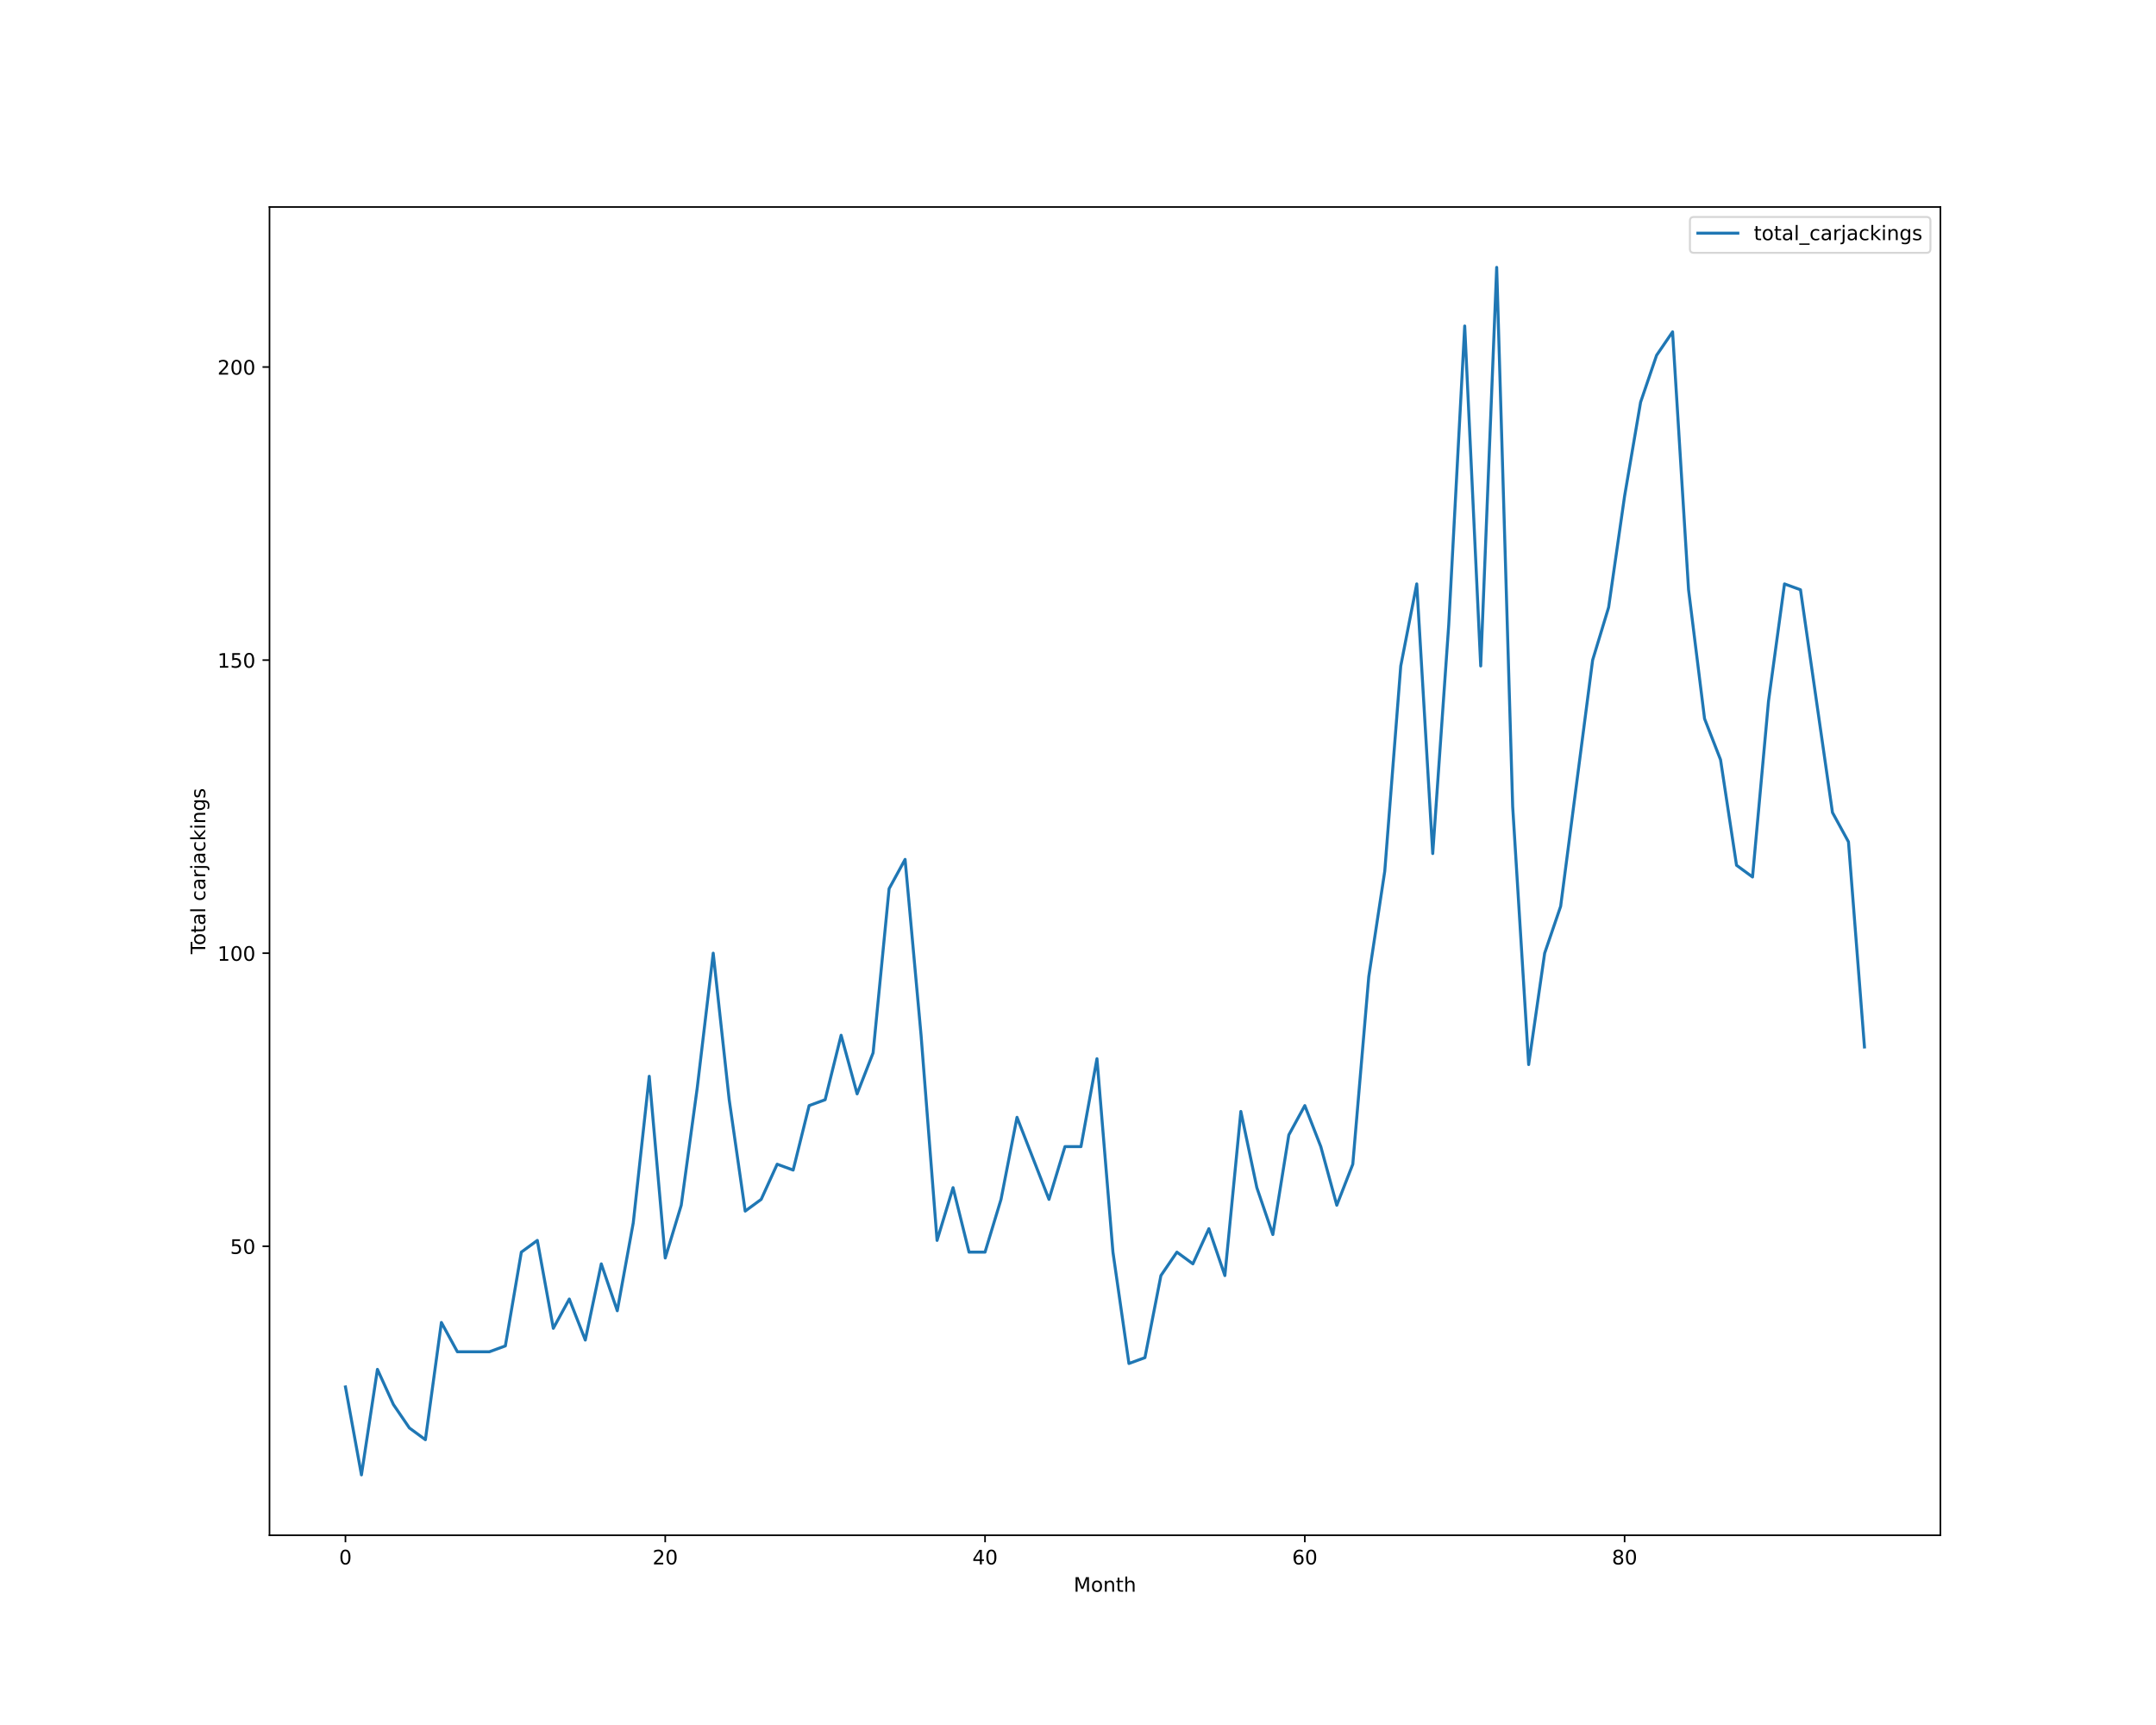
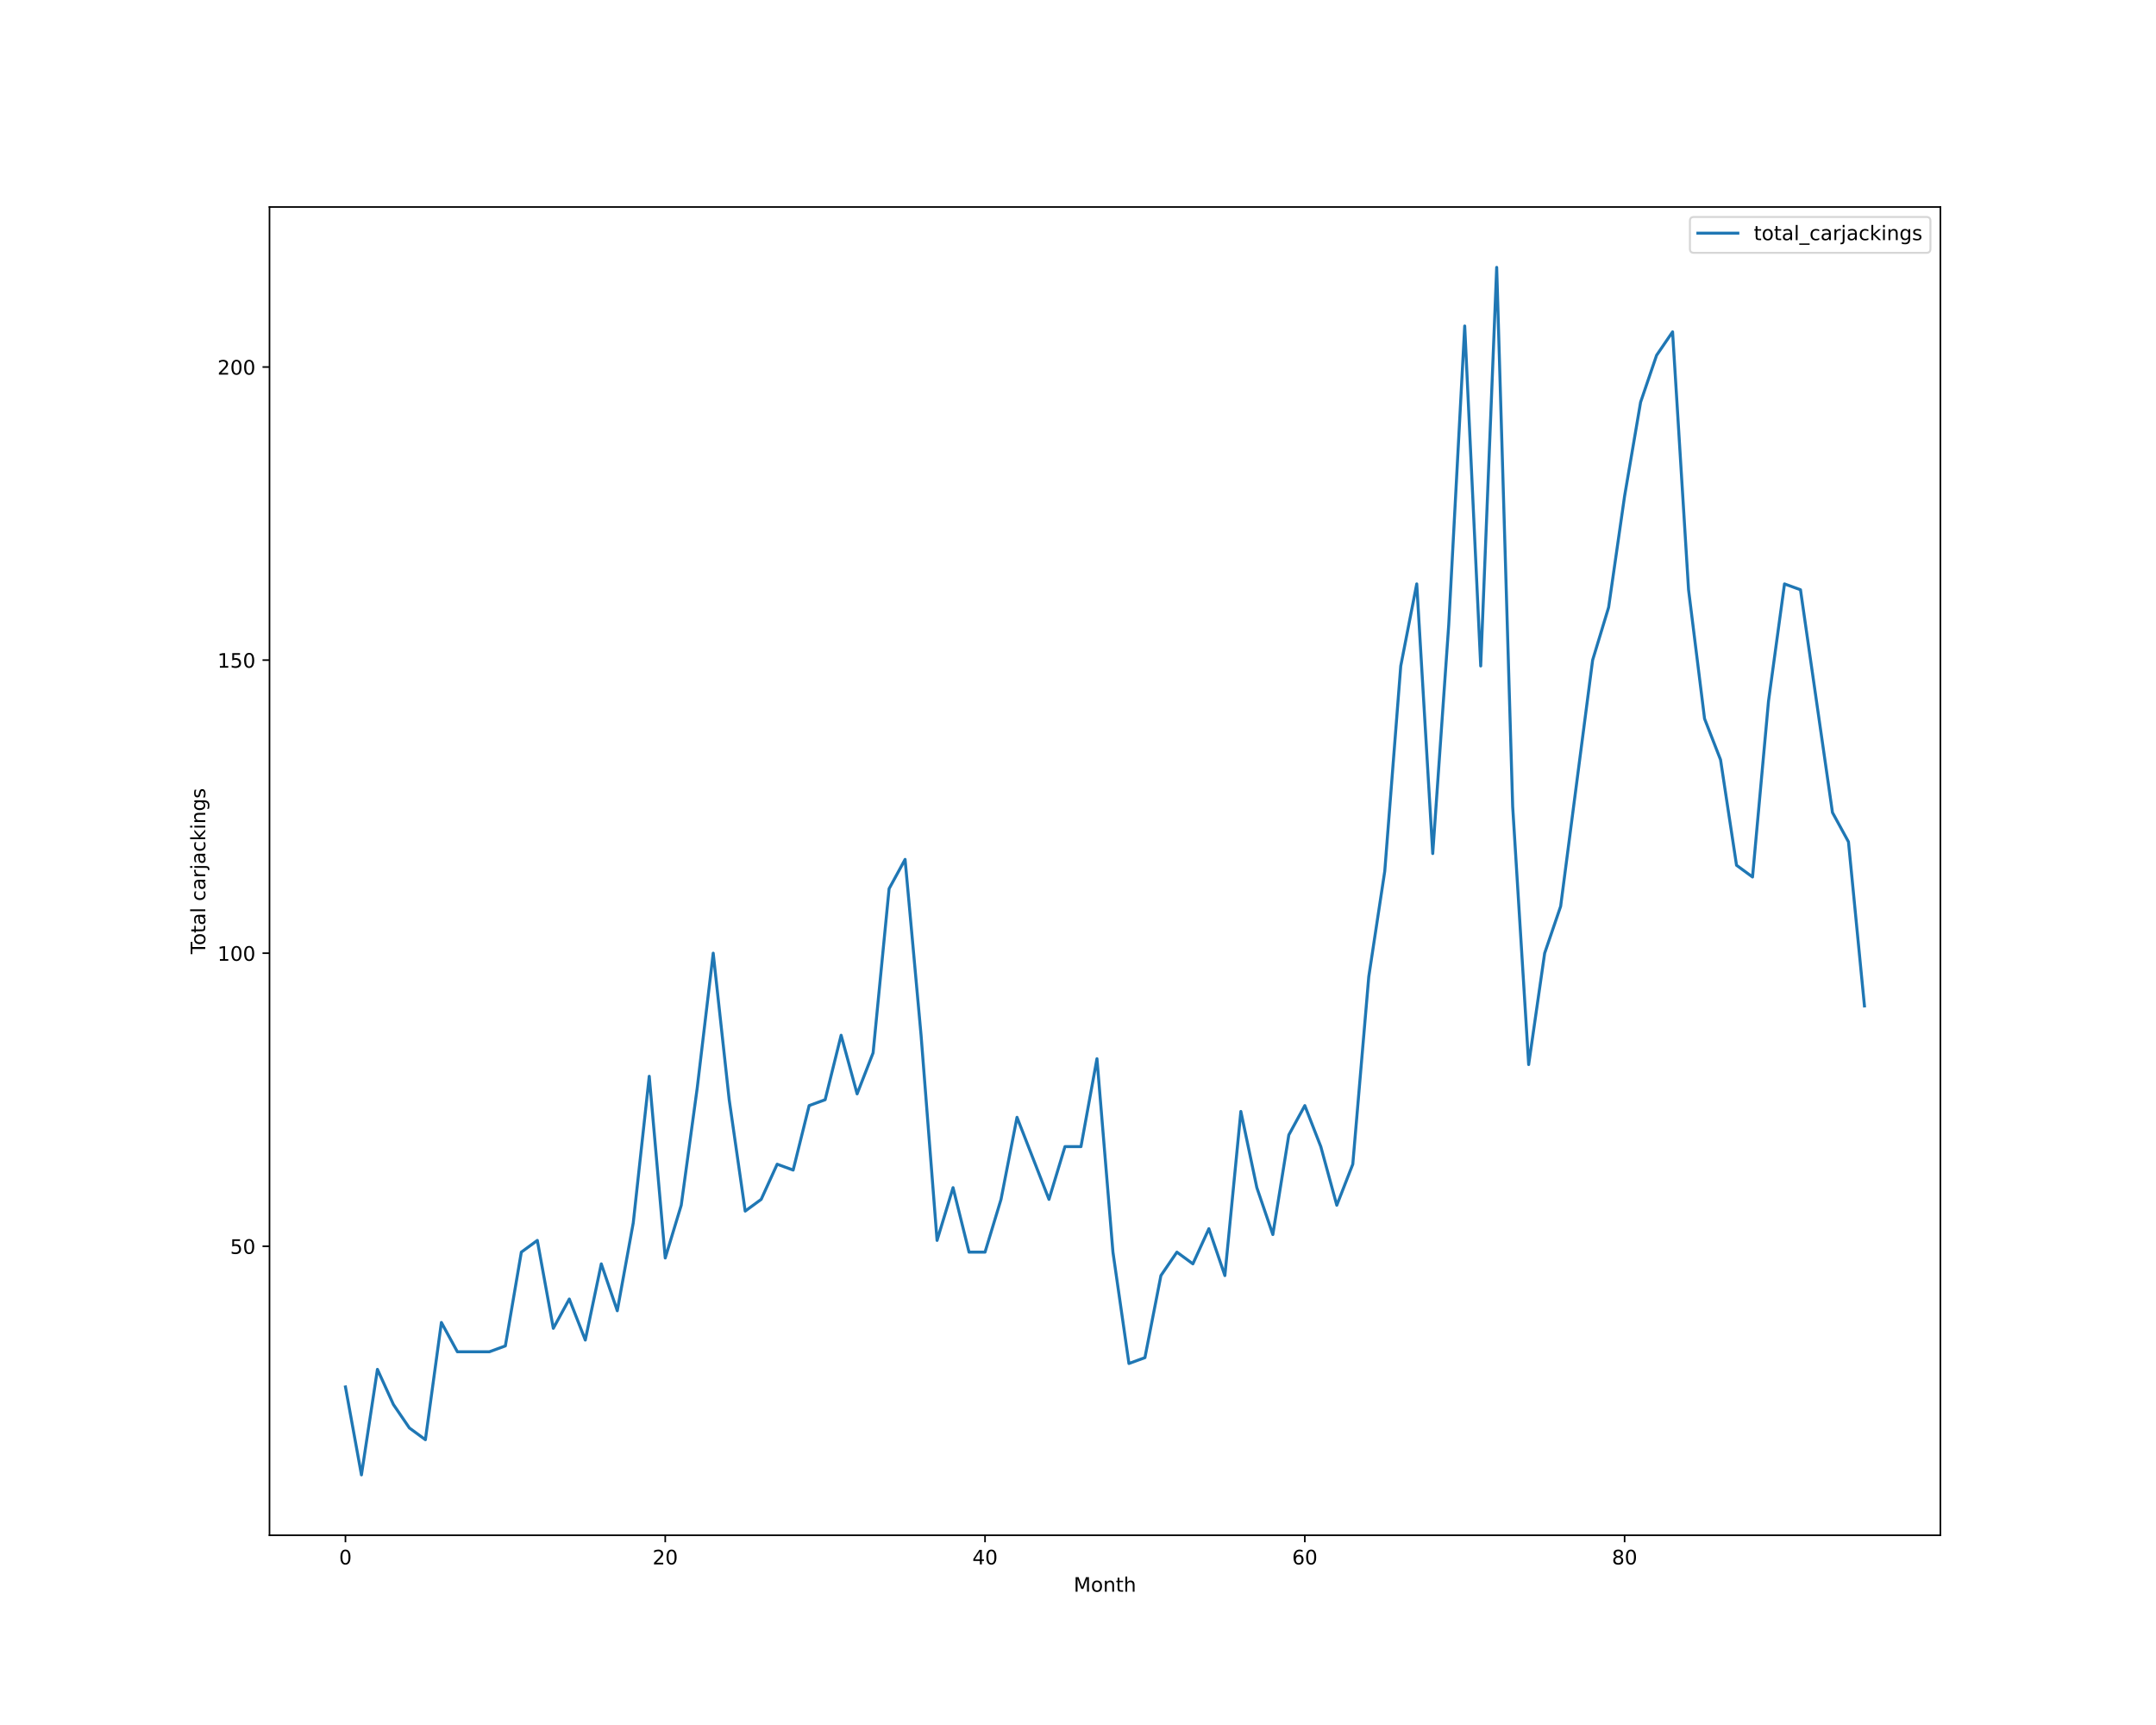
<svg xmlns="http://www.w3.org/2000/svg" xmlns:xlink="http://www.w3.org/1999/xlink" height="864pt" version="1.1" viewBox="0 0 1080 864" width="1080pt">
  <defs>
    <style type="text/css">*{stroke-linecap:butt;stroke-linejoin:round;}</style>
  </defs>
  <g id="figure_1">
    <g id="patch_1">
      <path d="M 0 864  L 1080 864  L 1080 0  L 0 0  z " style="fill:#ffffff;" />
    </g>
    <g id="axes_1">
      <g id="patch_2">
        <path d="M 135 768.96  L 972 768.96  L 972 103.68  L 135 103.68  z " style="fill:#ffffff;" />
      </g>
      <g id="matplotlib.axis_1">
        <g id="xtick_1">
          <g id="line2d_1">
            <defs>
-               <path d="M 0 0  L 0 3.5  " id="m2de3e67a7a" style="stroke:#000000;stroke-width:0.8;" />
-             </defs>
-             <g>
-               <use style="stroke:#000000;stroke-width:0.8;" x="173.045" xlink:href="#m2de3e67a7a" y="768.96" />
+               <path d="M 0 0  L 0 3.5  " id="m88120ec8f0" style="stroke:#000000;stroke-width:0.8;" />
+             </defs>
+             <g>
+               <use style="stroke:#000000;stroke-width:0.8;" x="173.045" xlink:href="#m88120ec8f0" y="768.96" />
            </g>
          </g>
          <g id="text_1">
            <g transform="translate(169.8642 783.5584)scale(0.1 -0.1)">
              <defs>
                <path d="M 2034 4250  Q 1547 4250 1301 3770  Q 1056 3291 1056 2328  Q 1056 1369 1301 889  Q 1547 409 2034 409  Q 2525 409 2770 889  Q 3016 1369 3016 2328  Q 3016 3291 2770 3770  Q 2525 4250 2034 4250  z M 2034 4750  Q 2819 4750 3233 4129  Q 3647 3509 3647 2328  Q 3647 1150 3233 529  Q 2819 -91 2034 -91  Q 1250 -91 836 529  Q 422 1150 422 2328  Q 422 3509 836 4129  Q 1250 4750 2034 4750  z " id="DejaVuSans-30" transform="scale(0.015625)" />
              </defs>
              <use xlink:href="#DejaVuSans-30" />
            </g>
          </g>
        </g>
        <g id="xtick_2">
          <g id="line2d_2">
            <g>
-               <use style="stroke:#000000;stroke-width:0.8;" x="333.237" xlink:href="#m2de3e67a7a" y="768.96" />
+               <use style="stroke:#000000;stroke-width:0.8;" x="333.237" xlink:href="#m88120ec8f0" y="768.96" />
            </g>
          </g>
          <g id="text_2">
            <g transform="translate(326.8743 783.5584)scale(0.1 -0.1)">
              <defs>
                <path d="M 1228 531  L 3431 531  L 3431 0  L 469 0  L 469 531  Q 828 903 1448 1529  Q 2069 2156 2228 2338  Q 2531 2678 2651 2914  Q 2772 3150 2772 3378  Q 2772 3750 2511 3984  Q 2250 4219 1831 4219  Q 1534 4219 1204 4116  Q 875 4013 500 3803  L 500 4441  Q 881 4594 1212 4672  Q 1544 4750 1819 4750  Q 2544 4750 2975 4387  Q 3406 4025 3406 3419  Q 3406 3131 3298 2873  Q 3191 2616 2906 2266  Q 2828 2175 2409 1742  Q 1991 1309 1228 531  z " id="DejaVuSans-32" transform="scale(0.015625)" />
              </defs>
              <use xlink:href="#DejaVuSans-32" />
              <use x="63.623" xlink:href="#DejaVuSans-30" />
            </g>
          </g>
        </g>
        <g id="xtick_3">
          <g id="line2d_3">
            <g>
-               <use style="stroke:#000000;stroke-width:0.8;" x="493.428" xlink:href="#m2de3e67a7a" y="768.96" />
+               <use style="stroke:#000000;stroke-width:0.8;" x="493.428" xlink:href="#m88120ec8f0" y="768.96" />
            </g>
          </g>
          <g id="text_3">
            <g transform="translate(487.0657 783.5584)scale(0.1 -0.1)">
              <defs>
                <path d="M 2419 4116  L 825 1625  L 2419 1625  L 2419 4116  z M 2253 4666  L 3047 4666  L 3047 1625  L 3713 1625  L 3713 1100  L 3047 1100  L 3047 0  L 2419 0  L 2419 1100  L 313 1100  L 313 1709  L 2253 4666  z " id="DejaVuSans-34" transform="scale(0.015625)" />
              </defs>
              <use xlink:href="#DejaVuSans-34" />
              <use x="63.623" xlink:href="#DejaVuSans-30" />
            </g>
          </g>
        </g>
        <g id="xtick_4">
          <g id="line2d_4">
            <g>
-               <use style="stroke:#000000;stroke-width:0.8;" x="653.62" xlink:href="#m2de3e67a7a" y="768.96" />
+               <use style="stroke:#000000;stroke-width:0.8;" x="653.62" xlink:href="#m88120ec8f0" y="768.96" />
            </g>
          </g>
          <g id="text_4">
            <g transform="translate(647.2571 783.5584)scale(0.1 -0.1)">
              <defs>
                <path d="M 2113 2584  Q 1688 2584 1439 2293  Q 1191 2003 1191 1497  Q 1191 994 1439 701  Q 1688 409 2113 409  Q 2538 409 2786 701  Q 3034 994 3034 1497  Q 3034 2003 2786 2293  Q 2538 2584 2113 2584  z M 3366 4563  L 3366 3988  Q 3128 4100 2886 4159  Q 2644 4219 2406 4219  Q 1781 4219 1451 3797  Q 1122 3375 1075 2522  Q 1259 2794 1537 2939  Q 1816 3084 2150 3084  Q 2853 3084 3261 2657  Q 3669 2231 3669 1497  Q 3669 778 3244 343  Q 2819 -91 2113 -91  Q 1303 -91 875 529  Q 447 1150 447 2328  Q 447 3434 972 4092  Q 1497 4750 2381 4750  Q 2619 4750 2861 4703  Q 3103 4656 3366 4563  z " id="DejaVuSans-36" transform="scale(0.015625)" />
              </defs>
              <use xlink:href="#DejaVuSans-36" />
              <use x="63.623" xlink:href="#DejaVuSans-30" />
            </g>
          </g>
        </g>
        <g id="xtick_5">
          <g id="line2d_5">
            <g>
-               <use style="stroke:#000000;stroke-width:0.8;" x="813.811" xlink:href="#m2de3e67a7a" y="768.96" />
+               <use style="stroke:#000000;stroke-width:0.8;" x="813.811" xlink:href="#m88120ec8f0" y="768.96" />
            </g>
          </g>
          <g id="text_5">
            <g transform="translate(807.4485 783.5584)scale(0.1 -0.1)">
              <defs>
                <path d="M 2034 2216  Q 1584 2216 1326 1975  Q 1069 1734 1069 1313  Q 1069 891 1326 650  Q 1584 409 2034 409  Q 2484 409 2743 651  Q 3003 894 3003 1313  Q 3003 1734 2745 1975  Q 2488 2216 2034 2216  z M 1403 2484  Q 997 2584 770 2862  Q 544 3141 544 3541  Q 544 4100 942 4425  Q 1341 4750 2034 4750  Q 2731 4750 3128 4425  Q 3525 4100 3525 3541  Q 3525 3141 3298 2862  Q 3072 2584 2669 2484  Q 3125 2378 3379 2068  Q 3634 1759 3634 1313  Q 3634 634 3220 271  Q 2806 -91 2034 -91  Q 1263 -91 848 271  Q 434 634 434 1313  Q 434 1759 690 2068  Q 947 2378 1403 2484  z M 1172 3481  Q 1172 3119 1398 2916  Q 1625 2713 2034 2713  Q 2441 2713 2670 2916  Q 2900 3119 2900 3481  Q 2900 3844 2670 4047  Q 2441 4250 2034 4250  Q 1625 4250 1398 4047  Q 1172 3844 1172 3481  z " id="DejaVuSans-38" transform="scale(0.015625)" />
              </defs>
              <use xlink:href="#DejaVuSans-38" />
              <use x="63.623" xlink:href="#DejaVuSans-30" />
            </g>
          </g>
        </g>
        <g id="text_6">
          <g transform="translate(537.8289 797.2366)scale(0.1 -0.1)">
            <defs>
              <path d="M 628 4666  L 1569 4666  L 2759 1491  L 3956 4666  L 4897 4666  L 4897 0  L 4281 0  L 4281 4097  L 3078 897  L 2444 897  L 1241 4097  L 1241 0  L 628 0  L 628 4666  z " id="DejaVuSans-4d" transform="scale(0.015625)" />
              <path d="M 1959 3097  Q 1497 3097 1228 2736  Q 959 2375 959 1747  Q 959 1119 1226 758  Q 1494 397 1959 397  Q 2419 397 2687 759  Q 2956 1122 2956 1747  Q 2956 2369 2687 2733  Q 2419 3097 1959 3097  z M 1959 3584  Q 2709 3584 3137 3096  Q 3566 2609 3566 1747  Q 3566 888 3137 398  Q 2709 -91 1959 -91  Q 1206 -91 779 398  Q 353 888 353 1747  Q 353 2609 779 3096  Q 1206 3584 1959 3584  z " id="DejaVuSans-6f" transform="scale(0.015625)" />
              <path d="M 3513 2113  L 3513 0  L 2938 0  L 2938 2094  Q 2938 2591 2744 2837  Q 2550 3084 2163 3084  Q 1697 3084 1428 2787  Q 1159 2491 1159 1978  L 1159 0  L 581 0  L 581 3500  L 1159 3500  L 1159 2956  Q 1366 3272 1645 3428  Q 1925 3584 2291 3584  Q 2894 3584 3203 3211  Q 3513 2838 3513 2113  z " id="DejaVuSans-6e" transform="scale(0.015625)" />
              <path d="M 1172 4494  L 1172 3500  L 2356 3500  L 2356 3053  L 1172 3053  L 1172 1153  Q 1172 725 1289 603  Q 1406 481 1766 481  L 2356 481  L 2356 0  L 1766 0  Q 1100 0 847 248  Q 594 497 594 1153  L 594 3053  L 172 3053  L 172 3500  L 594 3500  L 594 4494  L 1172 4494  z " id="DejaVuSans-74" transform="scale(0.015625)" />
              <path d="M 3513 2113  L 3513 0  L 2938 0  L 2938 2094  Q 2938 2591 2744 2837  Q 2550 3084 2163 3084  Q 1697 3084 1428 2787  Q 1159 2491 1159 1978  L 1159 0  L 581 0  L 581 4863  L 1159 4863  L 1159 2956  Q 1366 3272 1645 3428  Q 1925 3584 2291 3584  Q 2894 3584 3203 3211  Q 3513 2838 3513 2113  z " id="DejaVuSans-68" transform="scale(0.015625)" />
            </defs>
            <use xlink:href="#DejaVuSans-4d" />
            <use x="86.279" xlink:href="#DejaVuSans-6f" />
            <use x="147.461" xlink:href="#DejaVuSans-6e" />
            <use x="210.84" xlink:href="#DejaVuSans-74" />
            <use x="250.049" xlink:href="#DejaVuSans-68" />
          </g>
        </g>
      </g>
      <g id="matplotlib.axis_2">
        <g id="ytick_1">
          <g id="line2d_6">
            <defs>
-               <path d="M 0 0  L -3.5 0  " id="m3569ed37e2" style="stroke:#000000;stroke-width:0.8;" />
-             </defs>
-             <g>
-               <use style="stroke:#000000;stroke-width:0.8;" x="135" xlink:href="#m3569ed37e2" y="624.219" />
+               <path d="M 0 0  L -3.5 0  " id="m648f3b9f35" style="stroke:#000000;stroke-width:0.8;" />
+             </defs>
+             <g>
+               <use style="stroke:#000000;stroke-width:0.8;" x="135" xlink:href="#m648f3b9f35" y="624.219" />
            </g>
          </g>
          <g id="text_7">
            <g transform="translate(115.275 628.0182)scale(0.1 -0.1)">
              <defs>
                <path d="M 691 4666  L 3169 4666  L 3169 4134  L 1269 4134  L 1269 2991  Q 1406 3038 1543 3061  Q 1681 3084 1819 3084  Q 2600 3084 3056 2656  Q 3513 2228 3513 1497  Q 3513 744 3044 326  Q 2575 -91 1722 -91  Q 1428 -91 1123 -41  Q 819 9 494 109  L 494 744  Q 775 591 1075 516  Q 1375 441 1709 441  Q 2250 441 2565 725  Q 2881 1009 2881 1497  Q 2881 1984 2565 2268  Q 2250 2553 1709 2553  Q 1456 2553 1204 2497  Q 953 2441 691 2322  L 691 4666  z " id="DejaVuSans-35" transform="scale(0.015625)" />
              </defs>
              <use xlink:href="#DejaVuSans-35" />
              <use x="63.623" xlink:href="#DejaVuSans-30" />
            </g>
          </g>
        </g>
        <g id="ytick_2">
          <g id="line2d_7">
            <g>
-               <use style="stroke:#000000;stroke-width:0.8;" x="135" xlink:href="#m3569ed37e2" y="477.423" />
+               <use style="stroke:#000000;stroke-width:0.8;" x="135" xlink:href="#m648f3b9f35" y="477.423" />
            </g>
          </g>
          <g id="text_8">
            <g transform="translate(108.9125 481.2221)scale(0.1 -0.1)">
              <defs>
                <path d="M 794 531  L 1825 531  L 1825 4091  L 703 3866  L 703 4441  L 1819 4666  L 2450 4666  L 2450 531  L 3481 531  L 3481 0  L 794 0  L 794 531  z " id="DejaVuSans-31" transform="scale(0.015625)" />
              </defs>
              <use xlink:href="#DejaVuSans-31" />
              <use x="63.623" xlink:href="#DejaVuSans-30" />
              <use x="127.246" xlink:href="#DejaVuSans-30" />
            </g>
          </g>
        </g>
        <g id="ytick_3">
          <g id="line2d_8">
            <g>
-               <use style="stroke:#000000;stroke-width:0.8;" x="135" xlink:href="#m3569ed37e2" y="330.627" />
+               <use style="stroke:#000000;stroke-width:0.8;" x="135" xlink:href="#m648f3b9f35" y="330.627" />
            </g>
          </g>
          <g id="text_9">
            <g transform="translate(108.9125 334.426)scale(0.1 -0.1)">
              <use xlink:href="#DejaVuSans-31" />
              <use x="63.623" xlink:href="#DejaVuSans-35" />
              <use x="127.246" xlink:href="#DejaVuSans-30" />
            </g>
          </g>
        </g>
        <g id="ytick_4">
          <g id="line2d_9">
            <g>
-               <use style="stroke:#000000;stroke-width:0.8;" x="135" xlink:href="#m3569ed37e2" y="183.831" />
+               <use style="stroke:#000000;stroke-width:0.8;" x="135" xlink:href="#m648f3b9f35" y="183.831" />
            </g>
          </g>
          <g id="text_10">
            <g transform="translate(108.9125 187.6299)scale(0.1 -0.1)">
              <use xlink:href="#DejaVuSans-32" />
              <use x="63.623" xlink:href="#DejaVuSans-30" />
              <use x="127.246" xlink:href="#DejaVuSans-30" />
            </g>
          </g>
        </g>
        <g id="text_11">
          <g transform="translate(102.8328 477.8888)rotate(-90)scale(0.1 -0.1)">
            <defs>
              <path d="M -19 4666  L 3928 4666  L 3928 4134  L 2272 4134  L 2272 0  L 1638 0  L 1638 4134  L -19 4134  L -19 4666  z " id="DejaVuSans-54" transform="scale(0.015625)" />
              <path d="M 2194 1759  Q 1497 1759 1228 1600  Q 959 1441 959 1056  Q 959 750 1161 570  Q 1363 391 1709 391  Q 2188 391 2477 730  Q 2766 1069 2766 1631  L 2766 1759  L 2194 1759  z M 3341 1997  L 3341 0  L 2766 0  L 2766 531  Q 2569 213 2275 61  Q 1981 -91 1556 -91  Q 1019 -91 701 211  Q 384 513 384 1019  Q 384 1609 779 1909  Q 1175 2209 1959 2209  L 2766 2209  L 2766 2266  Q 2766 2663 2505 2880  Q 2244 3097 1772 3097  Q 1472 3097 1187 3025  Q 903 2953 641 2809  L 641 3341  Q 956 3463 1253 3523  Q 1550 3584 1831 3584  Q 2591 3584 2966 3190  Q 3341 2797 3341 1997  z " id="DejaVuSans-61" transform="scale(0.015625)" />
              <path d="M 603 4863  L 1178 4863  L 1178 0  L 603 0  L 603 4863  z " id="DejaVuSans-6c" transform="scale(0.015625)" />
              <path id="DejaVuSans-20" transform="scale(0.015625)" />
              <path d="M 3122 3366  L 3122 2828  Q 2878 2963 2633 3030  Q 2388 3097 2138 3097  Q 1578 3097 1268 2742  Q 959 2388 959 1747  Q 959 1106 1268 751  Q 1578 397 2138 397  Q 2388 397 2633 464  Q 2878 531 3122 666  L 3122 134  Q 2881 22 2623 -34  Q 2366 -91 2075 -91  Q 1284 -91 818 406  Q 353 903 353 1747  Q 353 2603 823 3093  Q 1294 3584 2113 3584  Q 2378 3584 2631 3529  Q 2884 3475 3122 3366  z " id="DejaVuSans-63" transform="scale(0.015625)" />
              <path d="M 2631 2963  Q 2534 3019 2420 3045  Q 2306 3072 2169 3072  Q 1681 3072 1420 2755  Q 1159 2438 1159 1844  L 1159 0  L 581 0  L 581 3500  L 1159 3500  L 1159 2956  Q 1341 3275 1631 3429  Q 1922 3584 2338 3584  Q 2397 3584 2469 3576  Q 2541 3569 2628 3553  L 2631 2963  z " id="DejaVuSans-72" transform="scale(0.015625)" />
              <path d="M 603 3500  L 1178 3500  L 1178 -63  Q 1178 -731 923 -1031  Q 669 -1331 103 -1331  L -116 -1331  L -116 -844  L 38 -844  Q 366 -844 484 -692  Q 603 -541 603 -63  L 603 3500  z M 603 4863  L 1178 4863  L 1178 4134  L 603 4134  L 603 4863  z " id="DejaVuSans-6a" transform="scale(0.015625)" />
              <path d="M 581 4863  L 1159 4863  L 1159 1991  L 2875 3500  L 3609 3500  L 1753 1863  L 3688 0  L 2938 0  L 1159 1709  L 1159 0  L 581 0  L 581 4863  z " id="DejaVuSans-6b" transform="scale(0.015625)" />
              <path d="M 603 3500  L 1178 3500  L 1178 0  L 603 0  L 603 3500  z M 603 4863  L 1178 4863  L 1178 4134  L 603 4134  L 603 4863  z " id="DejaVuSans-69" transform="scale(0.015625)" />
              <path d="M 2906 1791  Q 2906 2416 2648 2759  Q 2391 3103 1925 3103  Q 1463 3103 1205 2759  Q 947 2416 947 1791  Q 947 1169 1205 825  Q 1463 481 1925 481  Q 2391 481 2648 825  Q 2906 1169 2906 1791  z M 3481 434  Q 3481 -459 3084 -895  Q 2688 -1331 1869 -1331  Q 1566 -1331 1297 -1286  Q 1028 -1241 775 -1147  L 775 -588  Q 1028 -725 1275 -790  Q 1522 -856 1778 -856  Q 2344 -856 2625 -561  Q 2906 -266 2906 331  L 2906 616  Q 2728 306 2450 153  Q 2172 0 1784 0  Q 1141 0 747 490  Q 353 981 353 1791  Q 353 2603 747 3093  Q 1141 3584 1784 3584  Q 2172 3584 2450 3431  Q 2728 3278 2906 2969  L 2906 3500  L 3481 3500  L 3481 434  z " id="DejaVuSans-67" transform="scale(0.015625)" />
              <path d="M 2834 3397  L 2834 2853  Q 2591 2978 2328 3040  Q 2066 3103 1784 3103  Q 1356 3103 1142 2972  Q 928 2841 928 2578  Q 928 2378 1081 2264  Q 1234 2150 1697 2047  L 1894 2003  Q 2506 1872 2764 1633  Q 3022 1394 3022 966  Q 3022 478 2636 193  Q 2250 -91 1575 -91  Q 1294 -91 989 -36  Q 684 19 347 128  L 347 722  Q 666 556 975 473  Q 1284 391 1588 391  Q 1994 391 2212 530  Q 2431 669 2431 922  Q 2431 1156 2273 1281  Q 2116 1406 1581 1522  L 1381 1569  Q 847 1681 609 1914  Q 372 2147 372 2553  Q 372 3047 722 3315  Q 1072 3584 1716 3584  Q 2034 3584 2315 3537  Q 2597 3491 2834 3397  z " id="DejaVuSans-73" transform="scale(0.015625)" />
            </defs>
            <use xlink:href="#DejaVuSans-54" />
            <use x="44.084" xlink:href="#DejaVuSans-6f" />
            <use x="105.266" xlink:href="#DejaVuSans-74" />
            <use x="144.475" xlink:href="#DejaVuSans-61" />
            <use x="205.754" xlink:href="#DejaVuSans-6c" />
            <use x="233.537" xlink:href="#DejaVuSans-20" />
            <use x="265.324" xlink:href="#DejaVuSans-63" />
            <use x="320.305" xlink:href="#DejaVuSans-61" />
            <use x="381.584" xlink:href="#DejaVuSans-72" />
            <use x="422.697" xlink:href="#DejaVuSans-6a" />
            <use x="450.48" xlink:href="#DejaVuSans-61" />
            <use x="511.76" xlink:href="#DejaVuSans-63" />
            <use x="566.74" xlink:href="#DejaVuSans-6b" />
            <use x="624.65" xlink:href="#DejaVuSans-69" />
            <use x="652.434" xlink:href="#DejaVuSans-6e" />
            <use x="715.812" xlink:href="#DejaVuSans-67" />
            <use x="779.289" xlink:href="#DejaVuSans-73" />
          </g>
        </g>
      </g>
      <g id="line2d_10">
-         <path clip-path="url(#p4c05e50e25)" d="M 173.045 694.681  L 181.055 738.72  L 189.065 685.873  L 197.074 703.489  L 205.084 715.233  L 213.093 721.104  L 221.103 662.386  L 229.112 677.066  L 237.122 677.066  L 245.132 677.066  L 253.141 674.13  L 261.151 627.155  L 269.16 621.283  L 277.17 665.322  L 285.179 650.642  L 293.189 671.194  L 301.199 633.027  L 309.208 656.514  L 317.218 612.475  L 325.227 539.077  L 333.237 630.091  L 341.246 603.668  L 349.256 544.949  L 357.266 477.423  L 365.275 550.821  L 373.285 606.603  L 381.294 600.732  L 389.304 583.116  L 397.313 586.052  L 405.323 553.757  L 413.333 550.821  L 421.342 518.526  L 429.352 547.885  L 437.361 527.334  L 445.371 445.128  L 453.38 430.448  L 461.39 518.526  L 469.4 621.283  L 477.409 594.86  L 485.419 627.155  L 493.428 627.155  L 501.438 600.732  L 509.447 559.629  L 517.457 580.18  L 525.467 600.732  L 533.476 574.308  L 541.486 574.308  L 549.495 530.27  L 557.505 627.155  L 565.514 682.937  L 573.524 680.002  L 581.533 638.899  L 589.543 627.155  L 597.553 633.027  L 605.562 615.411  L 613.572 638.899  L 621.581 556.693  L 629.591 594.86  L 637.6 618.347  L 645.61 568.437  L 653.62 553.757  L 661.629 574.308  L 669.639 603.668  L 677.648 583.116  L 685.658 489.167  L 693.667 436.32  L 701.677 333.563  L 709.687 292.46  L 717.696 427.512  L 725.706 313.011  L 733.715 163.279  L 741.725 333.563  L 749.734 133.92  L 757.744 404.025  L 765.754 533.205  L 773.763 477.423  L 781.773 453.936  L 789.782 392.281  L 797.792 330.627  L 805.801 304.203  L 813.811 248.421  L 821.821 201.446  L 829.83 177.959  L 837.84 166.215  L 845.849 295.396  L 853.859 359.986  L 861.868 380.537  L 869.878 433.384  L 877.888 439.256  L 885.897 351.178  L 893.907 292.46  L 901.916 295.396  L 909.926 351.178  L 917.935 406.961  L 925.945 421.64  L 933.955 524.398  " style="fill:none;stroke:#1f77b4;stroke-linecap:square;stroke-width:1.5;" />
+         <path clip-path="url(#p2b30be0d90)" d="M 173.045 694.681  L 181.055 738.72  L 189.065 685.873  L 197.074 703.489  L 205.084 715.233  L 213.093 721.104  L 221.103 662.386  L 229.112 677.066  L 237.122 677.066  L 245.132 677.066  L 253.141 674.13  L 261.151 627.155  L 269.16 621.283  L 277.17 665.322  L 285.179 650.642  L 293.189 671.194  L 301.199 633.027  L 309.208 656.514  L 317.218 612.475  L 325.227 539.077  L 333.237 630.091  L 341.246 603.668  L 349.256 544.949  L 357.266 477.423  L 365.275 550.821  L 373.285 606.603  L 381.294 600.732  L 389.304 583.116  L 397.313 586.052  L 405.323 553.757  L 413.333 550.821  L 421.342 518.526  L 429.352 547.885  L 437.361 527.334  L 445.371 445.128  L 453.38 430.448  L 461.39 518.526  L 469.4 621.283  L 477.409 594.86  L 485.419 627.155  L 493.428 627.155  L 501.438 600.732  L 509.447 559.629  L 517.457 580.18  L 525.467 600.732  L 533.476 574.308  L 541.486 574.308  L 549.495 530.27  L 557.505 627.155  L 565.514 682.937  L 573.524 680.002  L 581.533 638.899  L 589.543 627.155  L 597.553 633.027  L 605.562 615.411  L 613.572 638.899  L 621.581 556.693  L 629.591 594.86  L 637.6 618.347  L 645.61 568.437  L 653.62 553.757  L 661.629 574.308  L 669.639 603.668  L 677.648 583.116  L 685.658 489.167  L 693.667 436.32  L 701.677 333.563  L 709.687 292.46  L 717.696 427.512  L 725.706 313.011  L 733.715 163.279  L 741.725 333.563  L 749.734 133.92  L 757.744 404.025  L 765.754 533.205  L 773.763 477.423  L 781.773 453.936  L 789.782 392.281  L 797.792 330.627  L 805.801 304.203  L 813.811 248.421  L 821.821 201.446  L 829.83 177.959  L 837.84 166.215  L 845.849 295.396  L 853.859 359.986  L 861.868 380.537  L 869.878 433.384  L 877.888 439.256  L 885.897 351.178  L 893.907 292.46  L 901.916 295.396  L 909.926 351.178  L 917.935 406.961  L 925.945 421.64  L 933.955 503.846  " style="fill:none;stroke:#1f77b4;stroke-linecap:square;stroke-width:1.5;" />
      </g>
      <g id="patch_3">
        <path d="M 135 768.96  L 135 103.68  " style="fill:none;stroke:#000000;stroke-linecap:square;stroke-linejoin:miter;stroke-width:0.8;" />
      </g>
      <g id="patch_4">
        <path d="M 972 768.96  L 972 103.68  " style="fill:none;stroke:#000000;stroke-linecap:square;stroke-linejoin:miter;stroke-width:0.8;" />
      </g>
      <g id="patch_5">
        <path d="M 135 768.96  L 972 768.96  " style="fill:none;stroke:#000000;stroke-linecap:square;stroke-linejoin:miter;stroke-width:0.8;" />
      </g>
      <g id="patch_6">
        <path d="M 135 103.68  L 972 103.68  " style="fill:none;stroke:#000000;stroke-linecap:square;stroke-linejoin:miter;stroke-width:0.8;" />
      </g>
      <g id="legend_1">
        <g id="patch_7">
          <path d="M 848.528 126.636  L 965 126.636  Q 967 126.636 967 124.636  L 967 110.68  Q 967 108.68 965 108.68  L 848.528 108.68  Q 846.528 108.68 846.528 110.68  L 846.528 124.636  Q 846.528 126.636 848.528 126.636  z " style="fill:#ffffff;opacity:0.8;stroke:#cccccc;stroke-linejoin:miter;" />
        </g>
        <g id="line2d_11">
          <path d="M 850.528 116.778  L 870.528 116.778  " style="fill:none;stroke:#1f77b4;stroke-linecap:square;stroke-width:1.5;" />
        </g>
        <g id="line2d_12" />
        <g id="text_12">
          <g transform="translate(878.5281 120.2784)scale(0.1 -0.1)">
            <defs>
              <path d="M 3263 -1063  L 3263 -1509  L -63 -1509  L -63 -1063  L 3263 -1063  z " id="DejaVuSans-5f" transform="scale(0.015625)" />
            </defs>
            <use xlink:href="#DejaVuSans-74" />
            <use x="39.209" xlink:href="#DejaVuSans-6f" />
            <use x="100.391" xlink:href="#DejaVuSans-74" />
            <use x="139.6" xlink:href="#DejaVuSans-61" />
            <use x="200.879" xlink:href="#DejaVuSans-6c" />
            <use x="228.662" xlink:href="#DejaVuSans-5f" />
            <use x="278.662" xlink:href="#DejaVuSans-63" />
            <use x="333.643" xlink:href="#DejaVuSans-61" />
            <use x="394.922" xlink:href="#DejaVuSans-72" />
            <use x="436.035" xlink:href="#DejaVuSans-6a" />
            <use x="463.818" xlink:href="#DejaVuSans-61" />
            <use x="525.098" xlink:href="#DejaVuSans-63" />
            <use x="580.078" xlink:href="#DejaVuSans-6b" />
            <use x="637.988" xlink:href="#DejaVuSans-69" />
            <use x="665.771" xlink:href="#DejaVuSans-6e" />
            <use x="729.15" xlink:href="#DejaVuSans-67" />
            <use x="792.627" xlink:href="#DejaVuSans-73" />
          </g>
        </g>
      </g>
    </g>
  </g>
  <defs>
-     <clipPath id="p4c05e50e25">
+     <clipPath id="p2b30be0d90">
      <rect height="665.28" width="837" x="135" y="103.68" />
    </clipPath>
  </defs>
</svg>
